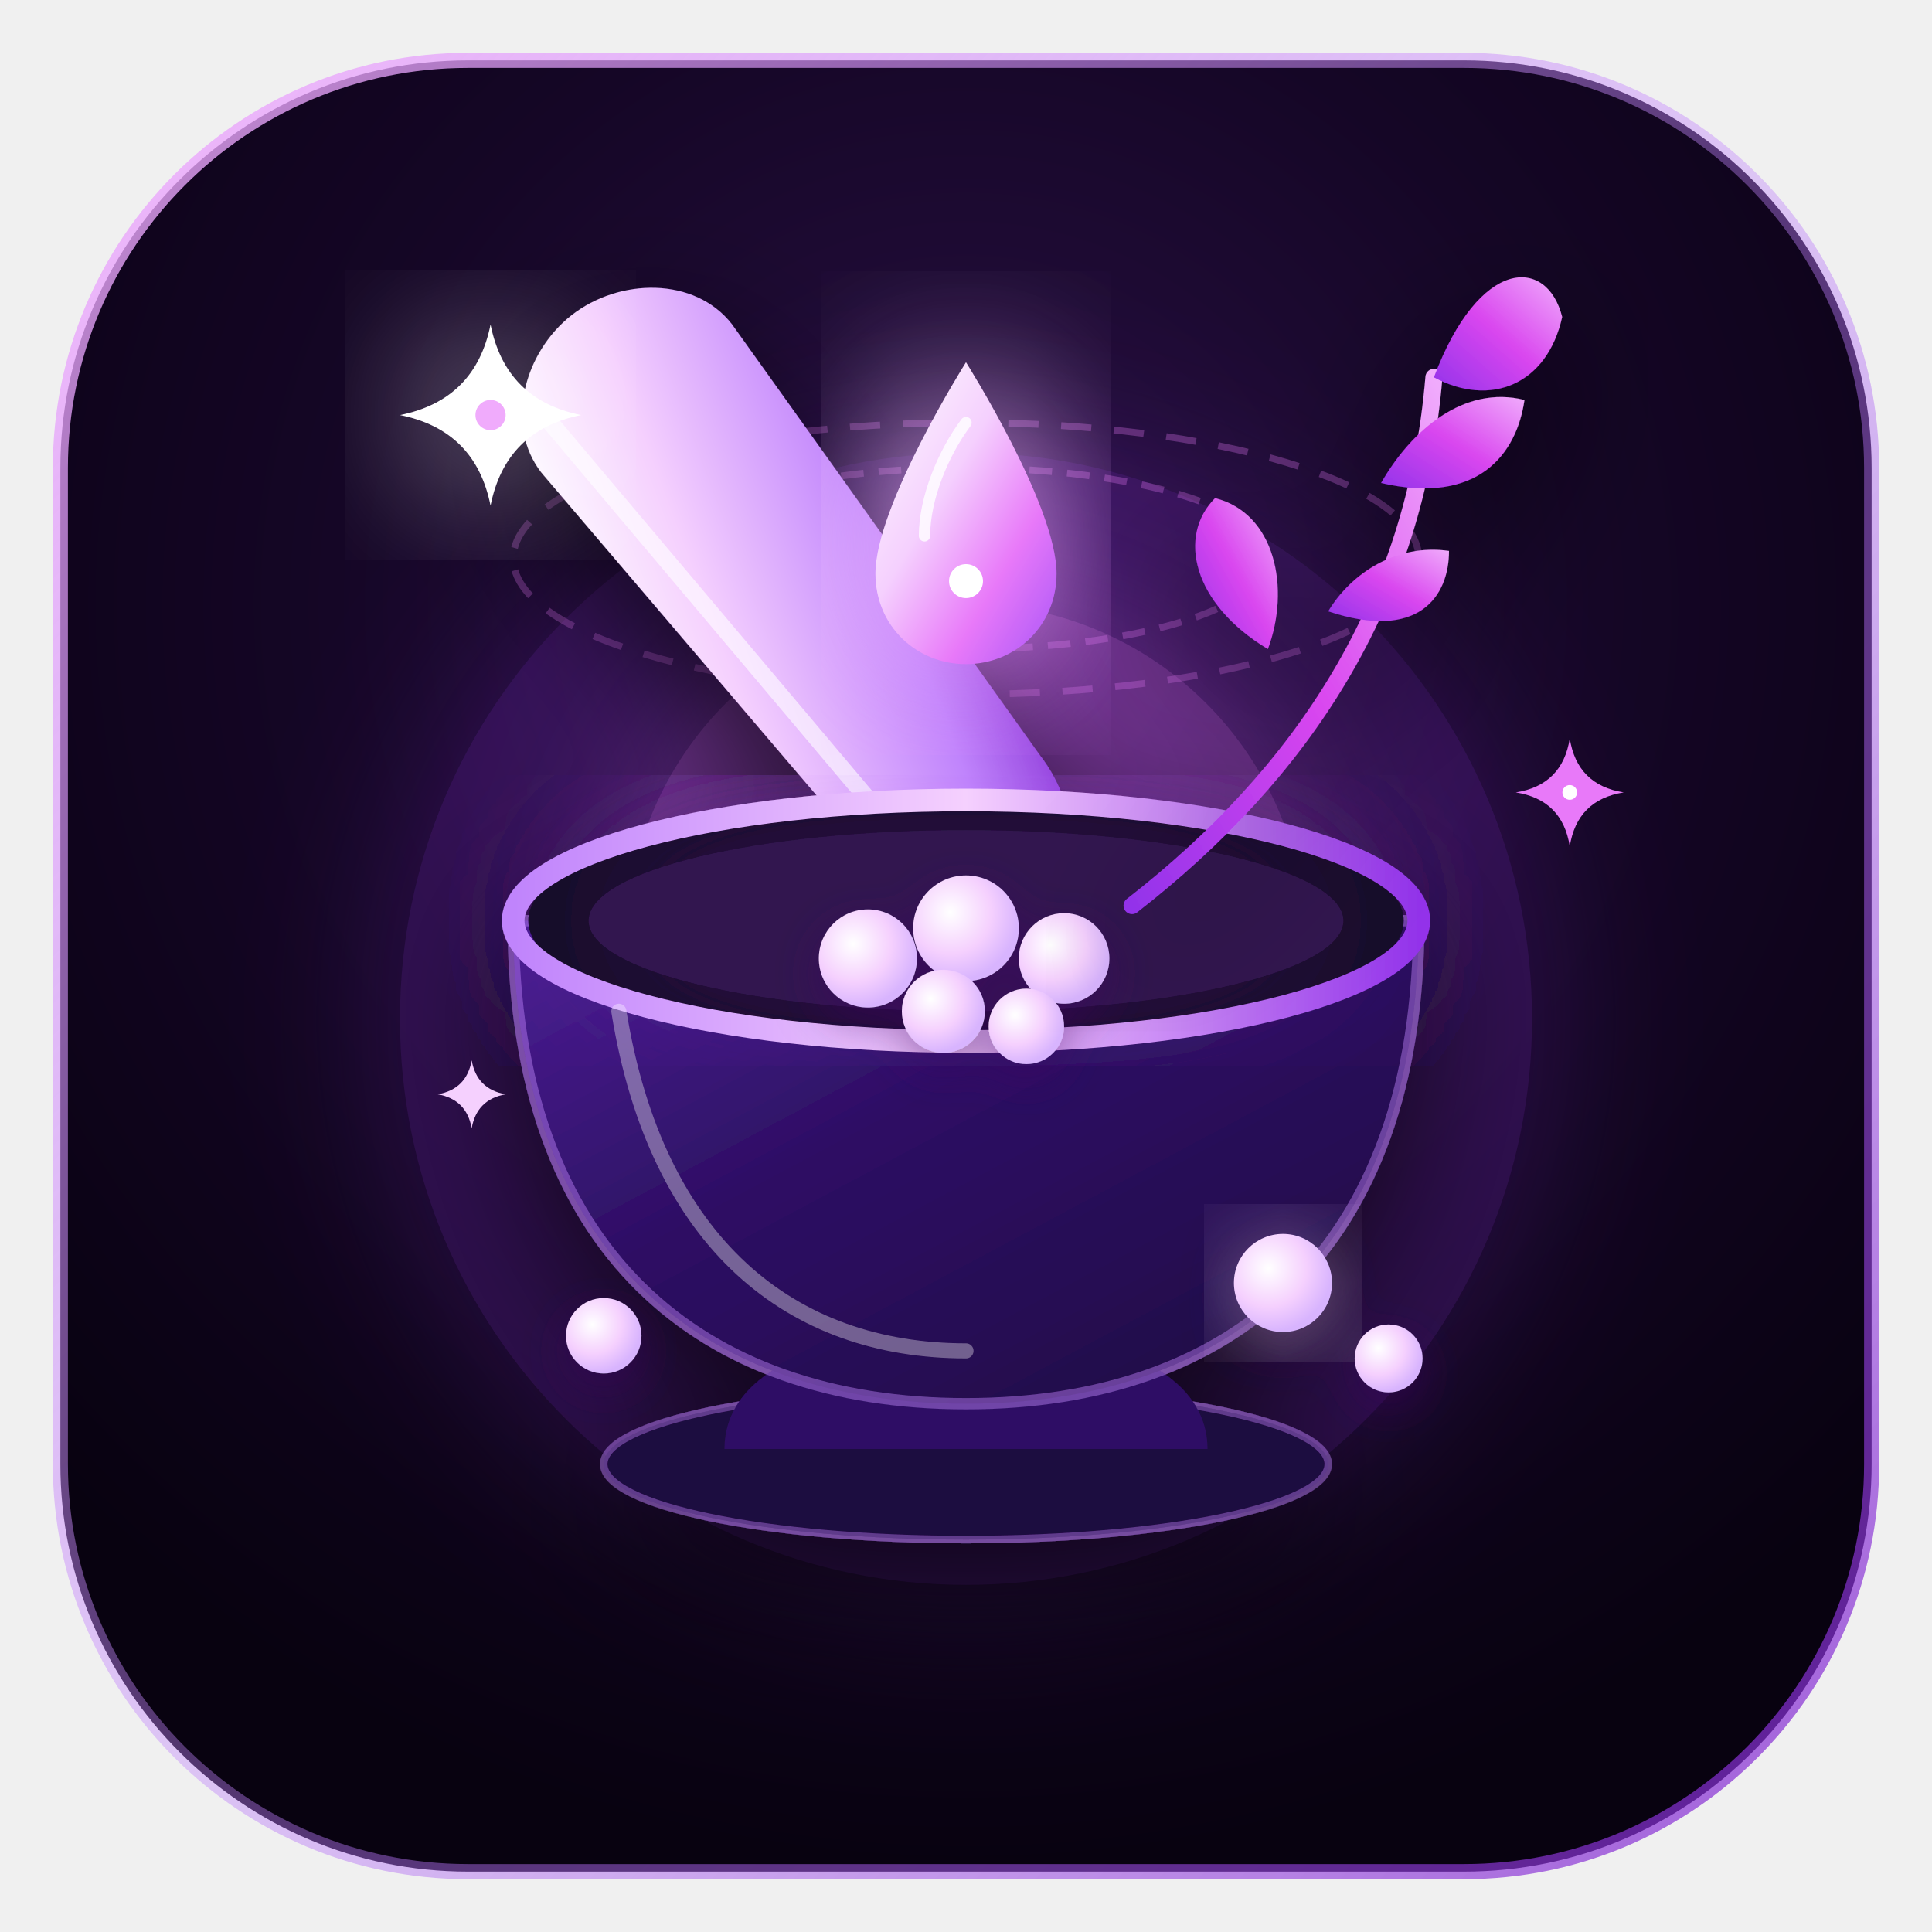
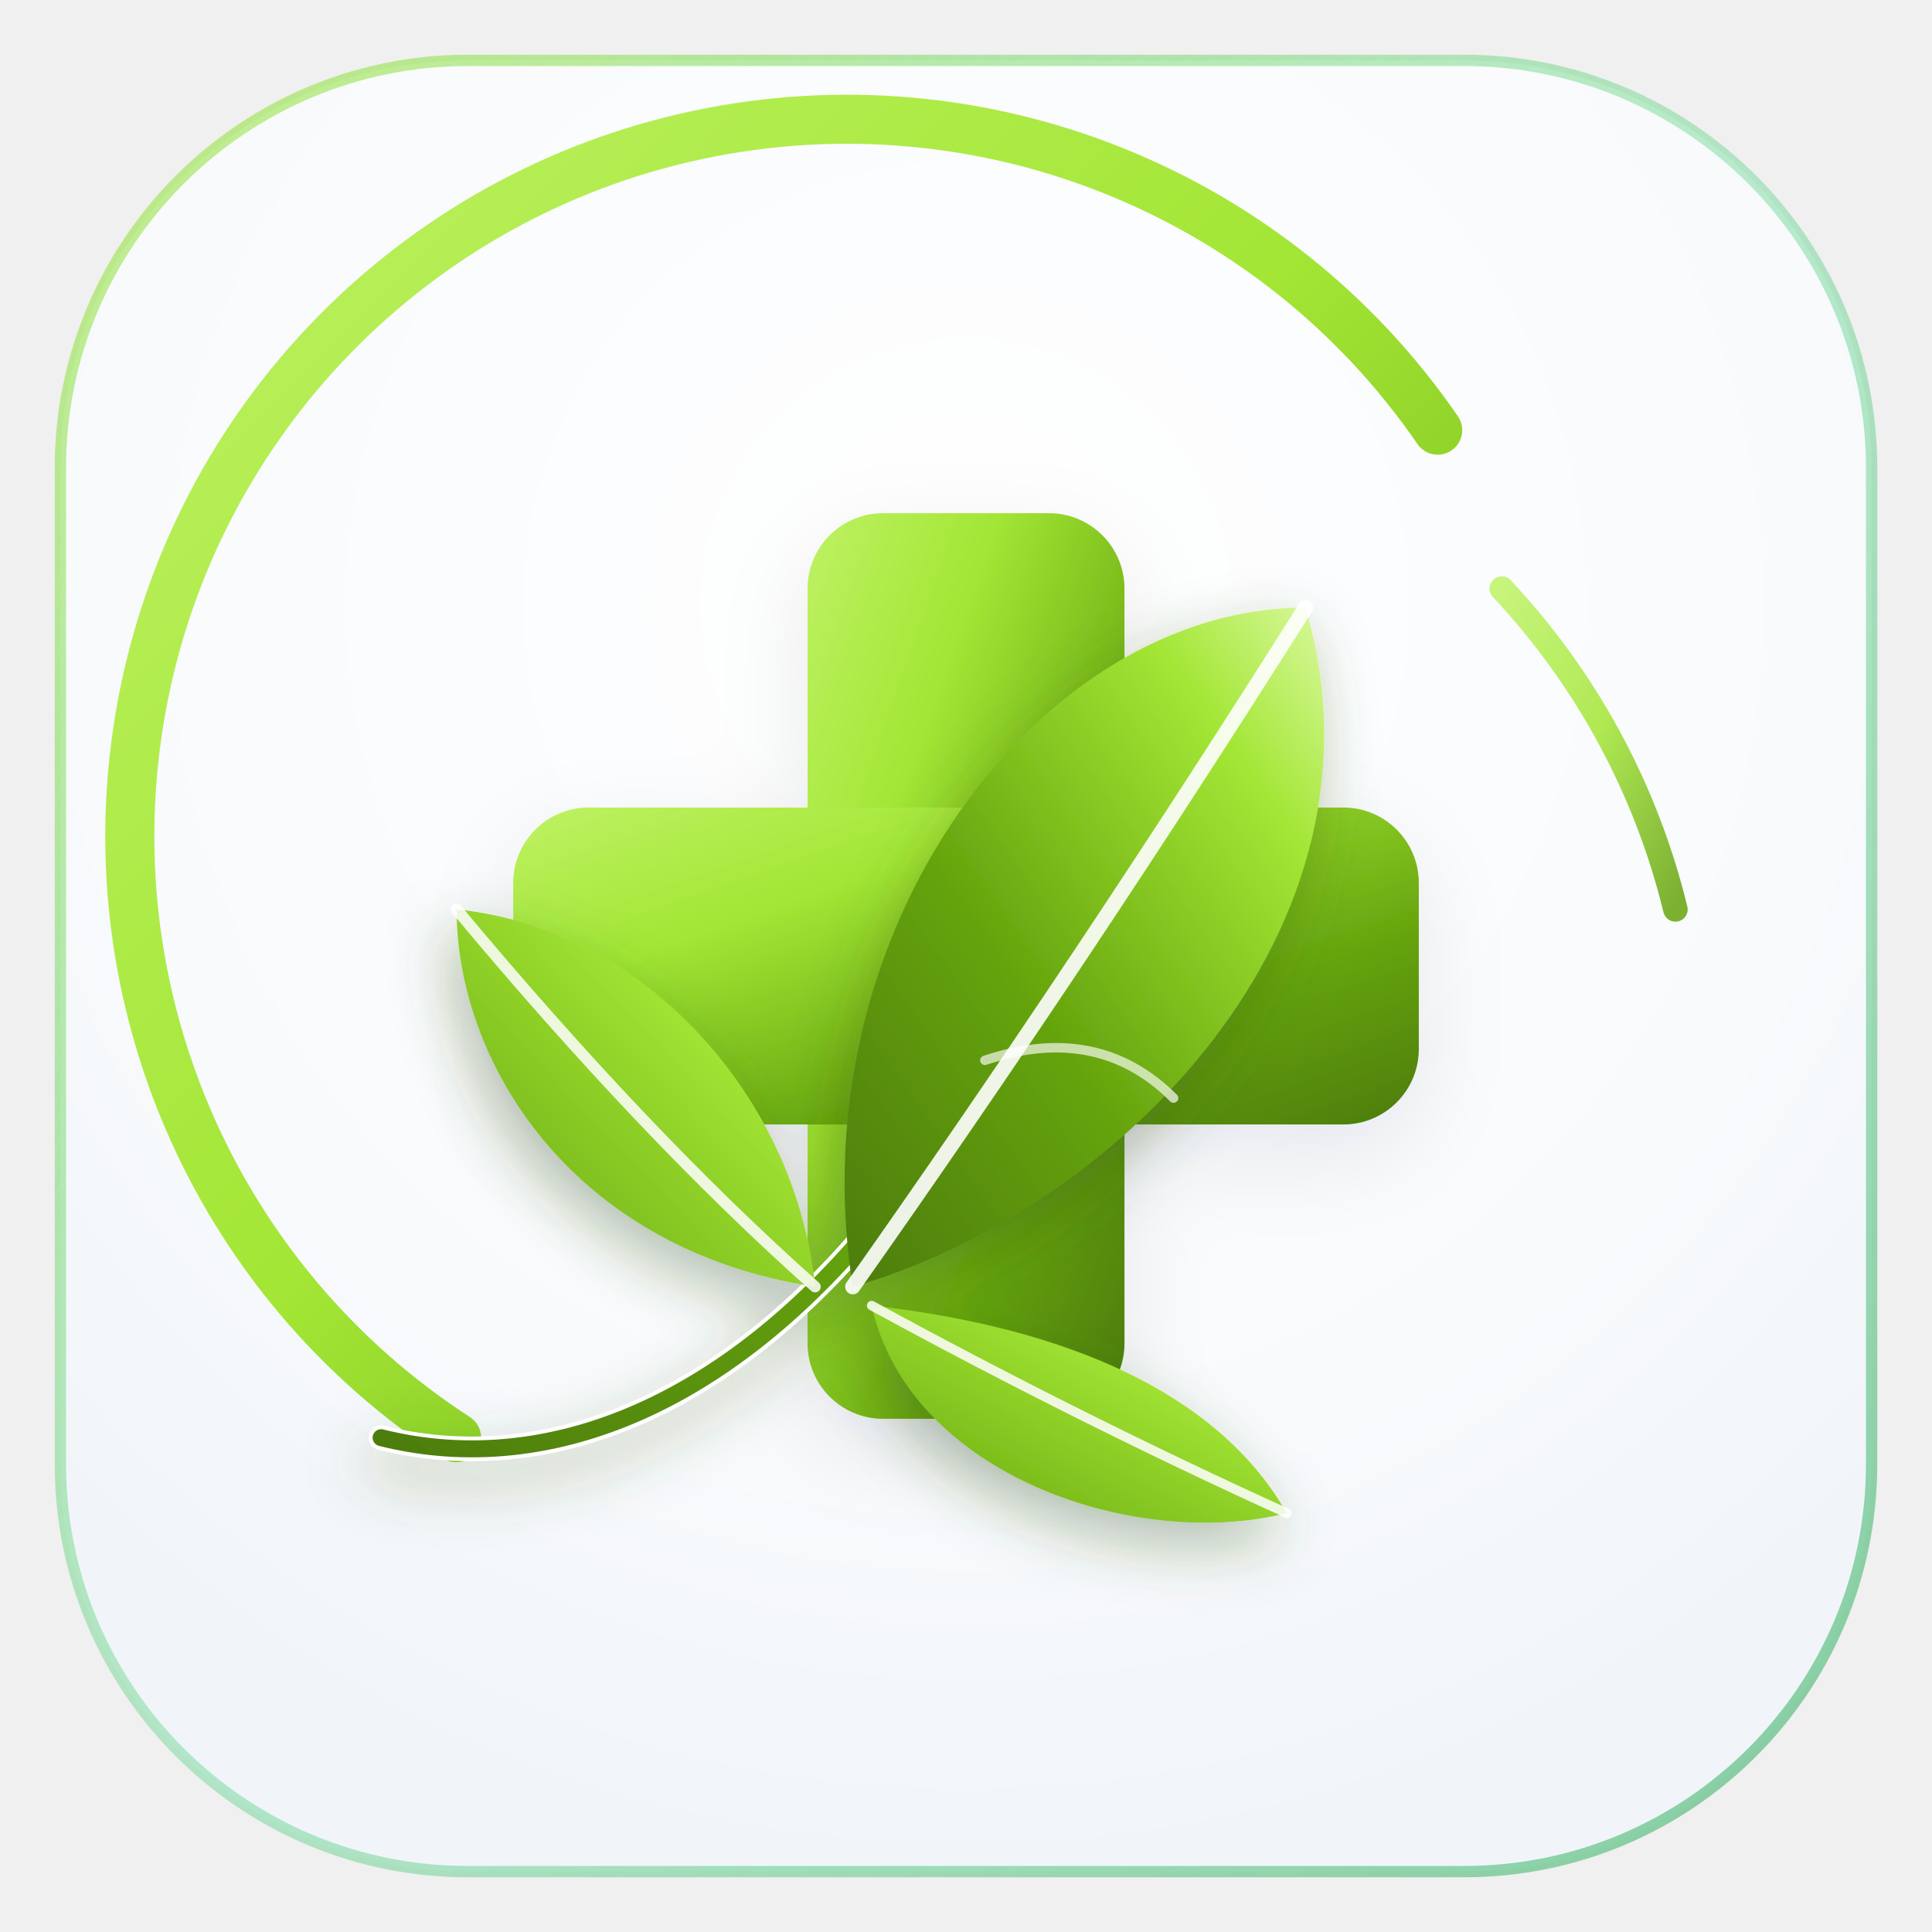
<svg xmlns="http://www.w3.org/2000/svg" width="512" height="512" viewBox="0 0 512 512" fill="none">
  <defs>
-     <radialGradient id="homeo-bg-512" cx="50%" cy="30%" r="70%">
-       <stop offset="0%" stop-color="#281043" />
-       <stop offset="50%" stop-color="#150626" />
-       <stop offset="100%" stop-color="#080210" />
+     <radialGradient id="bg-clean-512" cx="50%" cy="30%" r="70%">
+       <stop offset="0%" stop-color="#ffffff" />
+       <stop offset="70%" stop-color="#f8fafc" />
+       <stop offset="100%" stop-color="#f1f5f9" />
    </radialGradient>
-     <linearGradient id="homeo-border-512" x1="0%" y1="0%" x2="100%" y2="100%">
-       <stop offset="0%" stop-color="#f0abfc" stop-opacity="0.85" />
-       <stop offset="50%" stop-color="#c084fc" stop-opacity="0.4" />
-       <stop offset="100%" stop-color="#7e22ce" stop-opacity="0.75" />
+     <linearGradient id="border-clean-512" x1="0%" y1="0%" x2="100%" y2="100%">
+       <stop offset="0%" stop-color="#a3e635" stop-opacity="0.6" />
+       <stop offset="50%" stop-color="#22c55e" stop-opacity="0.3" />
+       <stop offset="100%" stop-color="#16a34a" stop-opacity="0.5" />
    </linearGradient>
-     <linearGradient id="mortar-body" x1="0%" y1="0%" x2="100%" y2="100%">
-       <stop offset="0%" stop-color="#4c1d95" />
-       <stop offset="40%" stop-color="#2e1065" />
-       <stop offset="100%" stop-color="#1e0840" />
+     <linearGradient id="green-cross-512" x1="0%" y1="0%" x2="100%" y2="100%">
+       <stop offset="0%" stop-color="#bef264" />
+       <stop offset="30%" stop-color="#a3e635" />
+       <stop offset="70%" stop-color="#65a30d" />
+       <stop offset="100%" stop-color="#4d7c0f" />
    </linearGradient>
-     <linearGradient id="mortar-rim" x1="0%" y1="0%" x2="100%" y2="0%">
-       <stop offset="0%" stop-color="#c084fc" />
-       <stop offset="50%" stop-color="#f5d0fe" />
-       <stop offset="100%" stop-color="#9333ea" />
+     <linearGradient id="leaf-main-512" x1="0%" y1="100%" x2="100%" y2="0%">
+       <stop offset="0%" stop-color="#4d7c0f" />
+       <stop offset="40%" stop-color="#65a30d" />
+       <stop offset="80%" stop-color="#a3e635" />
+       <stop offset="100%" stop-color="#d9f99d" />
    </linearGradient>
-     <linearGradient id="pestle-grad" x1="0%" y1="0%" x2="100%" y2="100%">
-       <stop offset="0%" stop-color="#ffffff" />
-       <stop offset="30%" stop-color="#f5d0fe" />
-       <stop offset="70%" stop-color="#c084fc" />
-       <stop offset="100%" stop-color="#7e22ce" />
+     <linearGradient id="leaf-side-512" x1="0%" y1="100%" x2="100%" y2="0%">
+       <stop offset="0%" stop-color="#65a30d" />
+       <stop offset="70%" stop-color="#a3e635" />
+       <stop offset="100%" stop-color="#bef264" />
    </linearGradient>
-     <linearGradient id="herb-grad" x1="0%" y1="100%" x2="100%" y2="0%">
-       <stop offset="0%" stop-color="#9333ea" />
-       <stop offset="50%" stop-color="#d946ef" />
-       <stop offset="100%" stop-color="#f0abfc" />
+     <linearGradient id="ring-grad-512" x1="0%" y1="0%" x2="100%" y2="100%">
+       <stop offset="0%" stop-color="#bef264" />
+       <stop offset="50%" stop-color="#a3e635" />
+       <stop offset="100%" stop-color="#65a30d" />
    </linearGradient>
-     <linearGradient id="drop-grad" x1="0%" y1="0%" x2="100%" y2="100%">
-       <stop offset="0%" stop-color="#ffffff" />
-       <stop offset="40%" stop-color="#f5d0fe" />
-       <stop offset="70%" stop-color="#e879f9" />
-       <stop offset="100%" stop-color="#a855f7" />
-     </linearGradient>
-     <radialGradient id="pellet-grad" cx="35%" cy="35%" r="65%">
-       <stop offset="0%" stop-color="#ffffff" />
-       <stop offset="60%" stop-color="#f5d0fe" />
-       <stop offset="100%" stop-color="#d8b4fe" />
-     </radialGradient>
-     <filter id="homeo-glow" x="-30%" y="-30%" width="160%" height="160%">
-       <feGaussianBlur stdDeviation="22" result="blur" />
-       <feComposite in="SourceGraphic" in2="blur" operator="over" />
+     <filter id="clean-shadow-512" x="-15%" y="-15%" width="130%" height="130%">
+       <feDropShadow dx="0" dy="8" stdDeviation="12" flood-color="#1e293b" flood-opacity="0.08" />
    </filter>
-     <filter id="homeo-shadow" x="-20%" y="-20%" width="140%" height="140%">
-       <feDropShadow dx="0" dy="14" stdDeviation="18" flood-color="#000000" flood-opacity="0.65" />
-     </filter>
-     <filter id="pellet-shadow" x="-20%" y="-20%" width="140%" height="140%">
-       <feDropShadow dx="0" dy="4" stdDeviation="6" flood-color="#3b0764" flood-opacity="0.5" />
+     <filter id="leaf-lift" x="-20%" y="-20%" width="140%" height="140%">
+       <feDropShadow dx="-2" dy="6" stdDeviation="8" flood-color="#365314" flood-opacity="0.35" />
    </filter>
  </defs>
-   <rect x="16" y="16" width="480" height="480" rx="108" fill="url(#homeo-bg-512)" stroke="url(#homeo-border-512)" stroke-width="4" />
-   <circle cx="256" cy="270" r="150" fill="#9333ea" opacity="0.22" filter="url(#homeo-glow)" />
-   <circle cx="256" cy="250" r="90" fill="#e879f9" opacity="0.28" filter="url(#homeo-glow)" />
-   <g opacity="0.3" stroke="#e879f9" stroke-width="1.8" fill="none">
-     <ellipse cx="256" cy="148" rx="80" ry="24" stroke-dasharray="6 4" />
-     <ellipse cx="256" cy="148" rx="120" ry="36" stroke-dasharray="8 6" />
-   </g>
-   <g filter="url(#homeo-shadow)">
-     <g transform="translate(230, 210) rotate(-38)">
-       <path d="M-16 -120 C-16 -136 0 -148 16 -148 C32 -148 48 -136 48 -120 L42 20 C42 40 28 56 16 56 C4 56 -10 40 -10 20 Z" fill="url(#pestle-grad)" />
-       <path d="M-6 -130 L0 30" stroke="#ffffff" stroke-width="4.5" stroke-linecap="round" opacity="0.6" />
+   <rect x="16" y="16" width="480" height="480" rx="108" fill="url(#bg-clean-512)" stroke="url(#border-clean-512)" stroke-width="3" />
+   <g transform="translate(256, 256)">
+     <path d="M-135 125 A190 190 0 1 1 125 -142" fill="none" stroke="url(#ring-grad-512)" stroke-width="13" stroke-linecap="round" />
+     <path d="M142 -100 A190 190 0 0 1 188 -15" fill="none" stroke="url(#ring-grad-512)" stroke-width="6.5" stroke-linecap="round" opacity="0.85" />
+     <g filter="url(#clean-shadow-512)">
+       <rect x="-42" y="-120" width="84" height="240" rx="20" fill="url(#green-cross-512)" />
+       <rect x="-120" y="-42" width="240" height="84" rx="20" fill="url(#green-cross-512)" />
    </g>
-     <ellipse cx="256" cy="388" rx="96" ry="20" fill="#1e0840" stroke="#c084fc" stroke-width="2" stroke-opacity="0.4" />
-     <path d="M192 384 C192 370 204 362 216 358 L296 358 C308 362 320 370 320 384 Z" fill="#2e1065" />
-     <path d="M136 244 C136 332 186 372 256 372 C326 372 376 332 376 244 L136 244 Z" fill="url(#mortar-body)" stroke="#c084fc" stroke-width="3" stroke-opacity="0.45" />
-     <ellipse cx="256" cy="244" rx="116" ry="32" fill="#150626" />
-     <ellipse cx="256" cy="244" rx="100" ry="24" fill="#a855f7" opacity="0.2" filter="url(#homeo-glow)" />
-     <ellipse cx="256" cy="244" rx="120" ry="32" fill="none" stroke="url(#mortar-rim)" stroke-width="6" />
-     <path d="M164 268 C174 330 210 358 256 358" stroke="#ffffff" stroke-width="4" stroke-linecap="round" opacity="0.35" fill="none" />
-   </g>
-   <g filter="url(#pellet-shadow)">
-     <circle cx="256" cy="246" r="14" fill="url(#pellet-grad)" />
-     <circle cx="282" cy="254" r="12" fill="url(#pellet-grad)" />
-     <circle cx="230" cy="254" r="13" fill="url(#pellet-grad)" />
-     <circle cx="250" cy="268" r="11" fill="url(#pellet-grad)" />
-     <circle cx="272" cy="272" r="10" fill="url(#pellet-grad)" />
-     <circle cx="340" cy="340" r="13" fill="url(#pellet-grad)" filter="url(#homeo-glow)" />
-     <circle cx="368" cy="360" r="9" fill="url(#pellet-grad)" />
-     <circle cx="160" cy="354" r="10" fill="url(#pellet-grad)" />
-   </g>
-   <g filter="url(#homeo-shadow)">
-     <path d="M300 240 C345 205 375 160 380 100" stroke="url(#herb-grad)" stroke-width="4.5" stroke-linecap="round" fill="none" />
-     <path d="M380 100 C395 108 410 102 414 84 C410 68 392 68 380 100 Z" fill="url(#herb-grad)" />
-     <path d="M366 128 C392 134 402 120 404 106 C388 102 374 114 366 128 Z" fill="url(#herb-grad)" />
-     <path d="M336 172 C316 160 312 142 322 132 C338 136 342 156 336 172 Z" fill="url(#herb-grad)" />
-     <path d="M352 162 C376 170 384 158 384 146 C370 144 358 152 352 162 Z" fill="url(#herb-grad)" />
-   </g>
-   <g filter="url(#homeo-glow)">
-     <path d="M256 96 C256 96 280 134 280 152 C280 166 269 176 256 176 C243 176 232 166 232 152 C232 134 256 96 256 96 Z" fill="url(#drop-grad)" />
-     <path d="M245 142 C245 132 250 120 256 112" stroke="#ffffff" stroke-width="3" stroke-linecap="round" opacity="0.8" />
-     <circle cx="256" cy="154" r="4.5" fill="#ffffff" />
-   </g>
-   <g transform="translate(130, 110)">
-     <path d="M0 -24 Q4 -4 24 0 Q4 4 0 24 Q-4 4 -24 0 Q-4 -4 0 -24 Z" fill="#ffffff" filter="url(#homeo-glow)" />
-     <circle cx="0" cy="0" r="4" fill="#f0abfc" />
-   </g>
-   <g transform="translate(416, 210) scale(0.65)">
-     <path d="M0 -22 Q3 -3 22 0 Q3 3 0 22 Q-3 3 -22 0 Q-3 -3 0 -22 Z" fill="#e879f9" />
-     <circle cx="0" cy="0" r="3" fill="#ffffff" />
-   </g>
-   <g transform="translate(125, 290) scale(0.45)">
-     <path d="M0 -20 Q3 -3 20 0 Q3 3 0 20 Q-3 3 -20 0 Q-3 -3 0 -20 Z" fill="#f5d0fe" />
+     <g filter="url(#leaf-lift)">
+       <path d="M-155 125 C-115 135 -70 120 -30 75 C0 40 40 -15 80 -85" fill="none" stroke="#ffffff" stroke-width="6.5" stroke-linecap="round" />
+       <path d="M-155 125 C-115 135 -70 120 -30 75 C0 40 40 -15 80 -85" fill="none" stroke="url(#leaf-main-512)" stroke-width="4.5" stroke-linecap="round" />
+       <g>
+         <path d="M-30 85 C-45 -10 20 -95 90 -95 C115 -10 40 65 -30 85 Z" fill="url(#leaf-main-512)" />
+         <path d="M-30 85 Q30 0 90 -95" fill="none" stroke="#ffffff" stroke-width="4" stroke-linecap="round" opacity="0.9" />
+         <path d="M5 25 Q35 15 55 35" fill="none" stroke="#ffffff" stroke-width="2.5" stroke-linecap="round" opacity="0.65" />
+       </g>
+       <g>
+         <path d="M-40 85 C-105 75 -135 25 -135 -15 C-85 -10 -45 35 -40 85 Z" fill="url(#leaf-side-512)" />
+         <path d="M-40 85 Q-85 45 -135 -15" fill="none" stroke="#ffffff" stroke-width="3" stroke-linecap="round" opacity="0.85" />
+       </g>
+       <g>
+         <path d="M-25 90 C-15 135 45 155 85 145 C65 110 20 95 -25 90 Z" fill="url(#leaf-side-512)" />
+         <path d="M-25 90 Q30 120 85 145" fill="none" stroke="#ffffff" stroke-width="2.5" stroke-linecap="round" opacity="0.85" />
+       </g>
+     </g>
  </g>
</svg>
